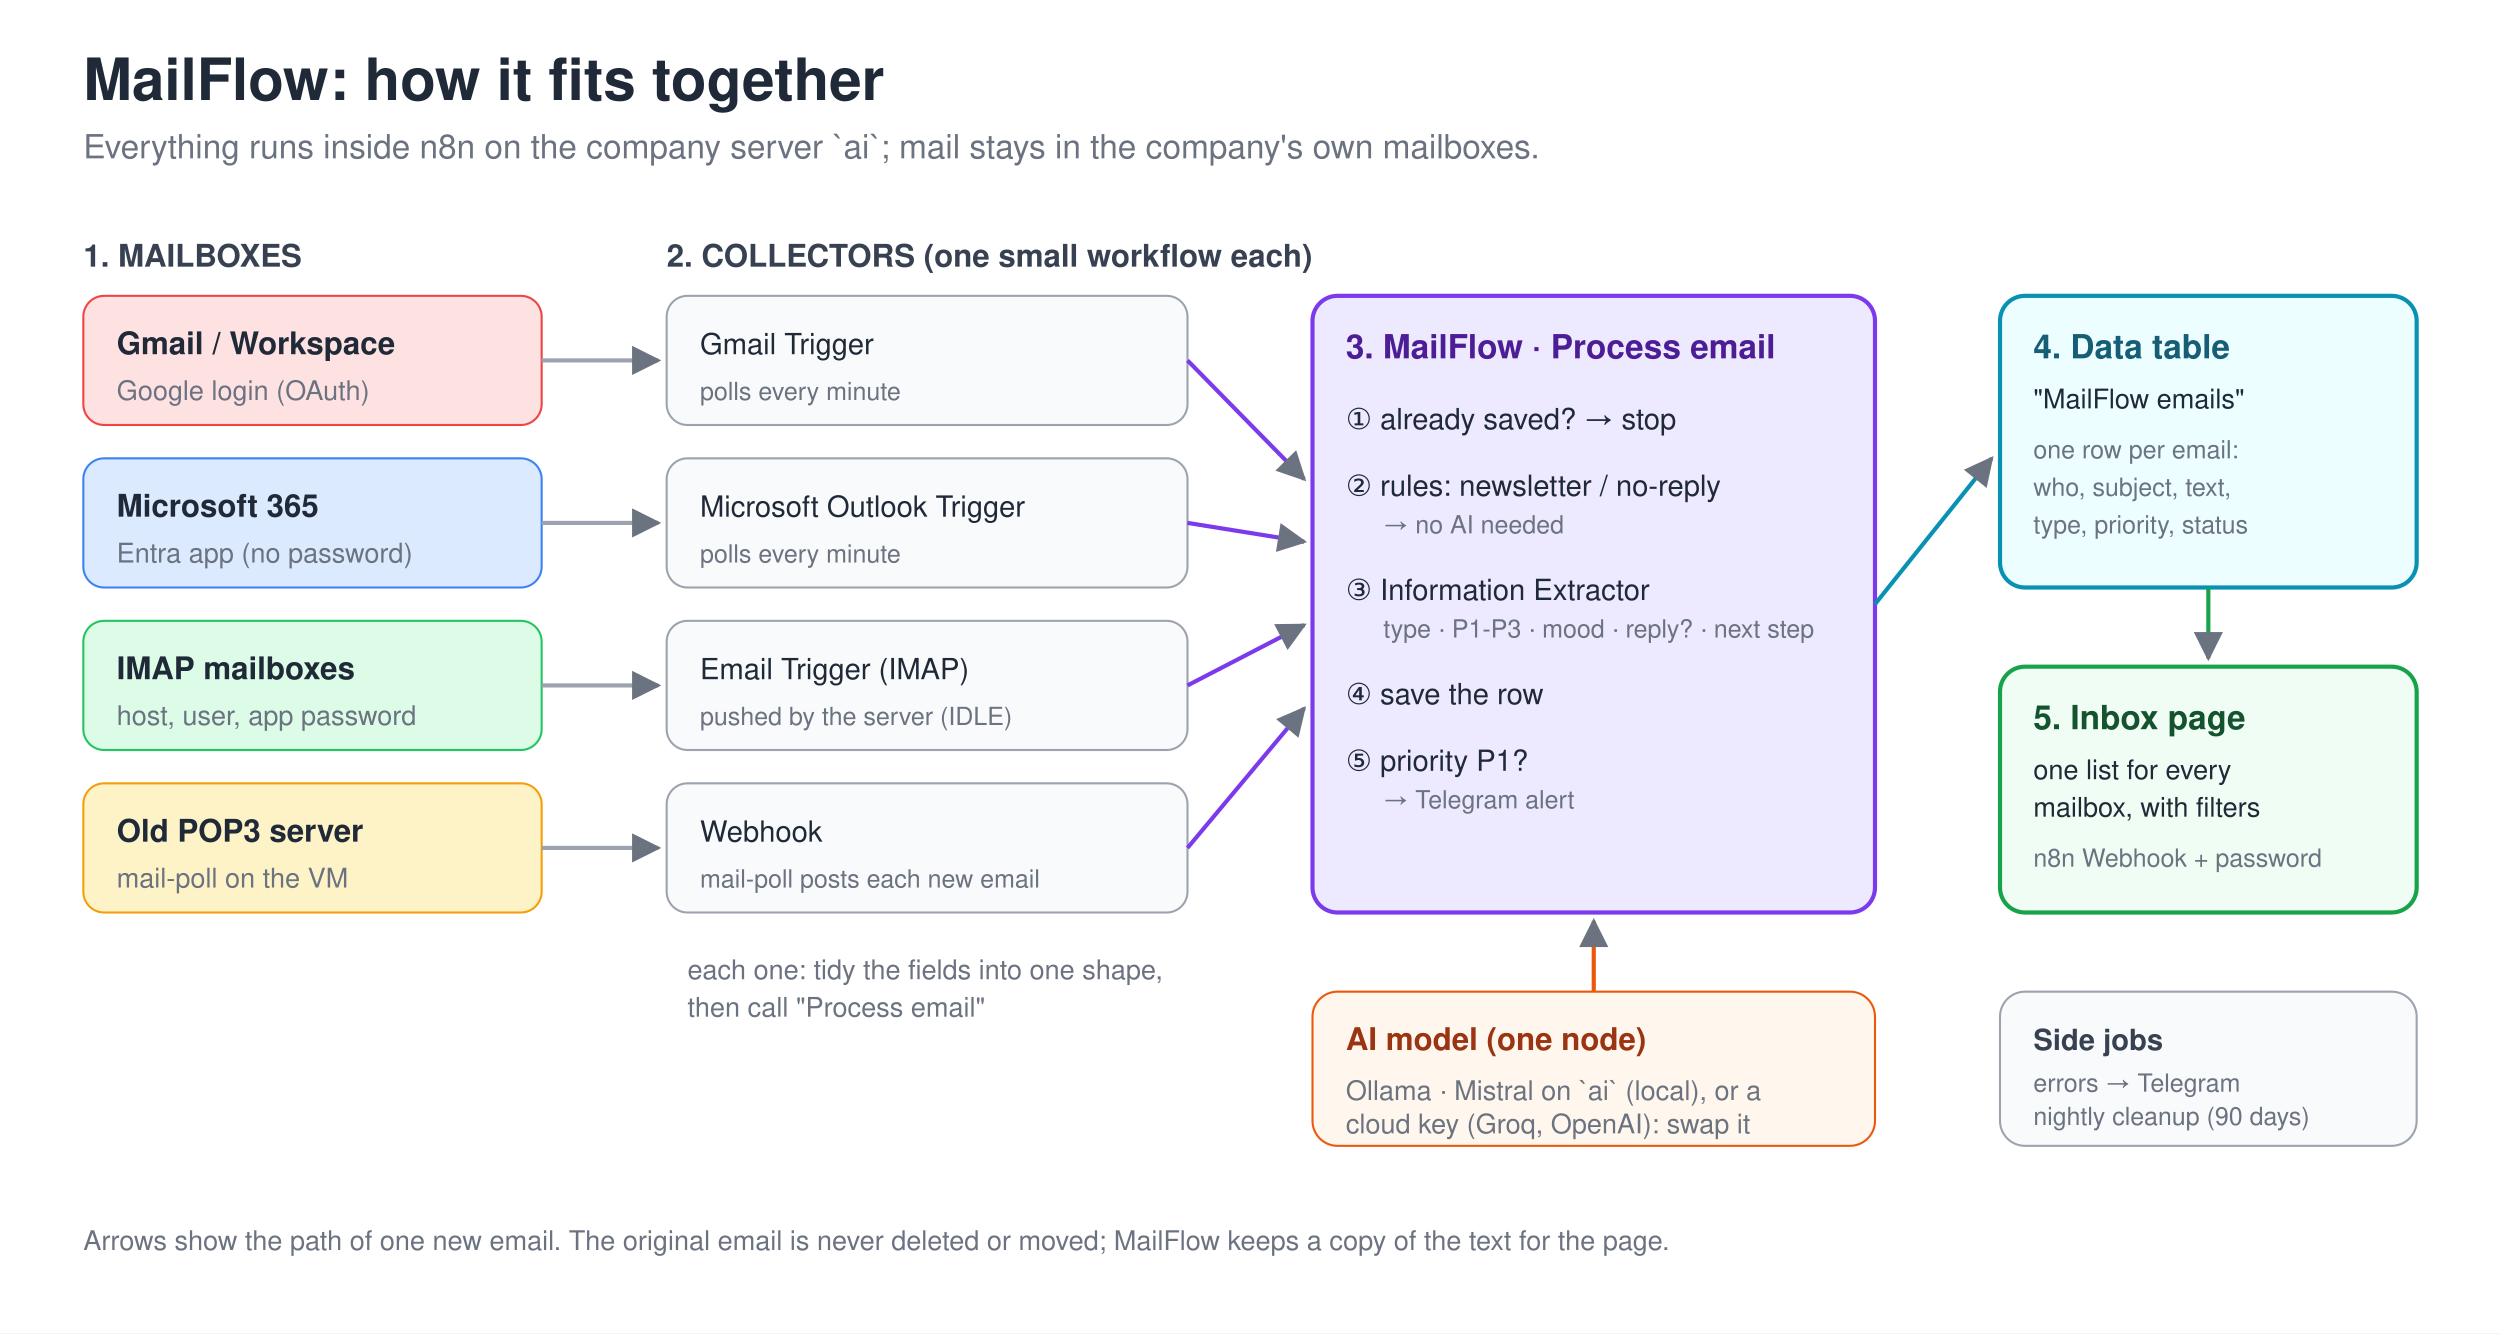
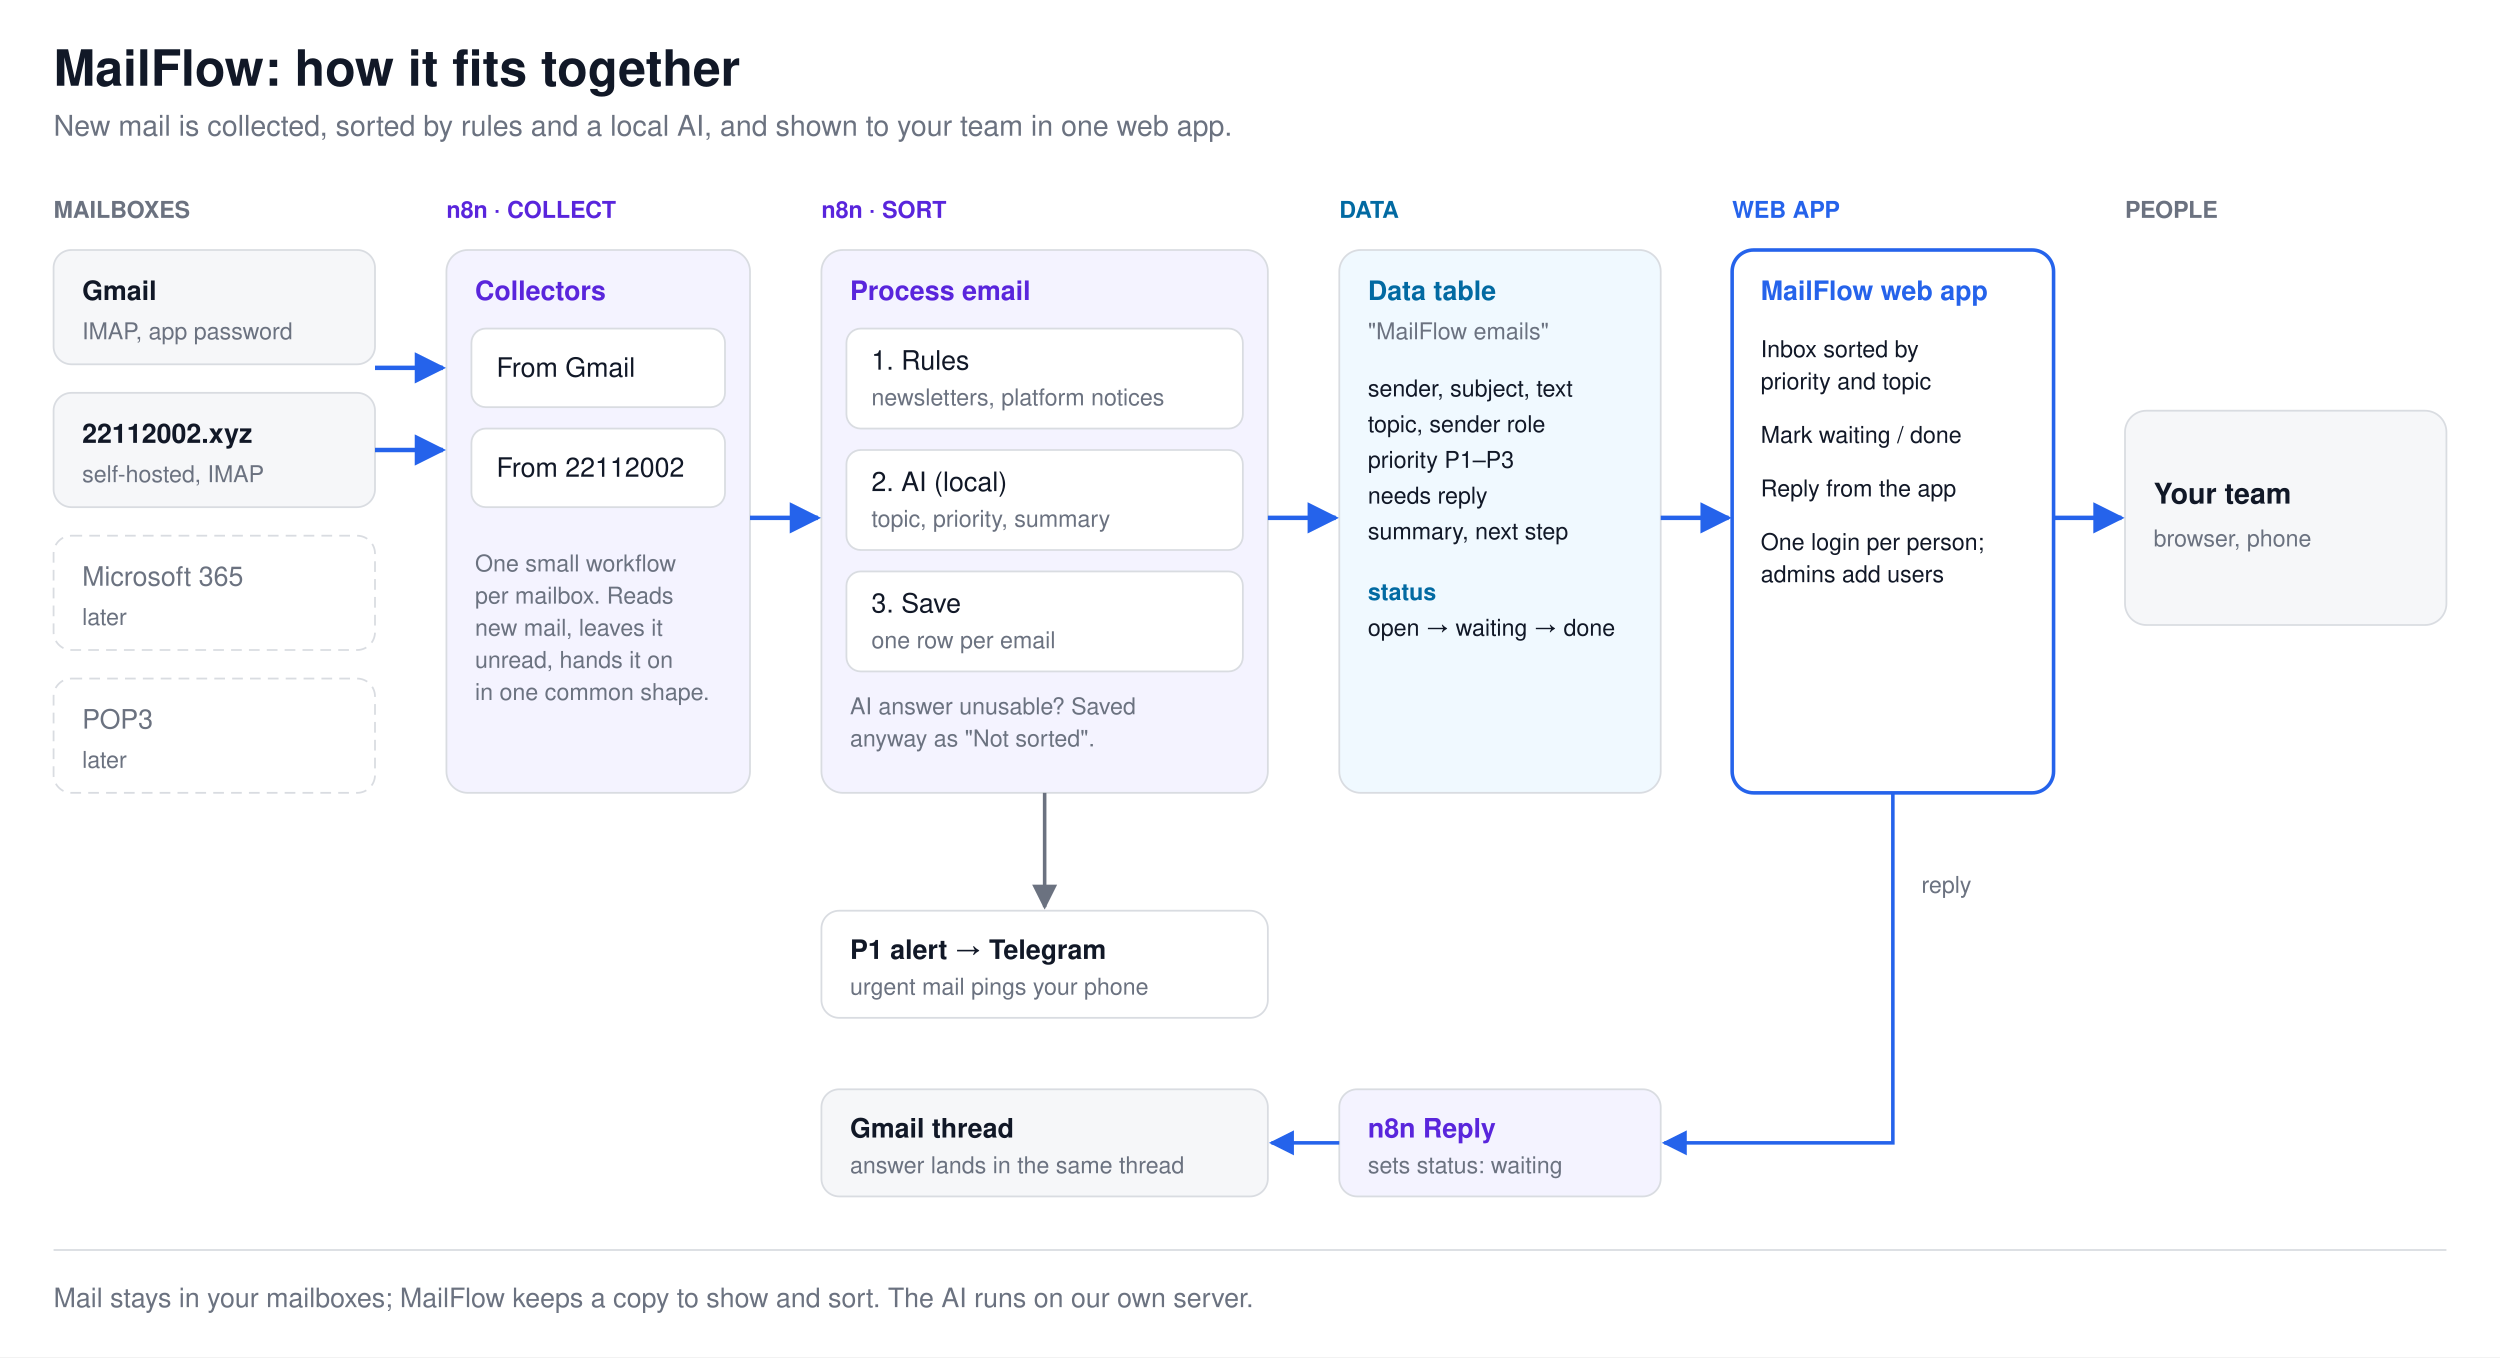
- <svg xmlns="http://www.w3.org/2000/svg" viewBox="0 0 1200 640" font-family="Helvetica, Arial, sans-serif">
-   <rect width="1200" height="640" fill="#ffffff" />
-   <text x="40" y="48" font-size="28" font-weight="bold" fill="#1f2937">MailFlow: how it fits together</text>
-   <text x="40" y="76" font-size="16" fill="#6b7280">Everything runs inside n8n on the company server `ai`; mail stays in the company's own mailboxes.</text>
-   <text x="40" y="128" font-size="15" font-weight="bold" fill="#374151">1. MAILBOXES</text>
-   <g font-size="15" fill="#1f2937">
-     <rect x="40" y="142" width="220" height="62" rx="10" fill="#fee2e2" stroke="#ef4444" />
-     <text x="56" y="170" font-weight="bold">Gmail / Workspace</text>
-     <text x="56" y="192" font-size="13" fill="#6b7280">Google login (OAuth)</text>
-     <rect x="40" y="220" width="220" height="62" rx="10" fill="#dbeafe" stroke="#3b82f6" />
-     <text x="56" y="248" font-weight="bold">Microsoft 365</text>
-     <text x="56" y="270" font-size="13" fill="#6b7280">Entra app (no password)</text>
-     <rect x="40" y="298" width="220" height="62" rx="10" fill="#dcfce7" stroke="#22c55e" />
-     <text x="56" y="326" font-weight="bold">IMAP mailboxes</text>
-     <text x="56" y="348" font-size="13" fill="#6b7280">host, user, app password</text>
-     <rect x="40" y="376" width="220" height="62" rx="10" fill="#fef3c7" stroke="#f59e0b" />
-     <text x="56" y="404" font-weight="bold">Old POP3 server</text>
-     <text x="56" y="426" font-size="13" fill="#6b7280">mail-poll on the VM</text>
-   </g>
-   <text x="320" y="128" font-size="15" font-weight="bold" fill="#374151">2. COLLECTORS (one small workflow each)</text>
-   <g font-size="14" fill="#1f2937">
-     <rect x="320" y="142" width="250" height="62" rx="10" fill="#f9fafb" stroke="#9ca3af" />
-     <text x="336" y="170">Gmail Trigger</text>
-     <text x="336" y="192" font-size="12" fill="#6b7280">polls every minute</text>
-     <rect x="320" y="220" width="250" height="62" rx="10" fill="#f9fafb" stroke="#9ca3af" />
-     <text x="336" y="248">Microsoft Outlook Trigger</text>
-     <text x="336" y="270" font-size="12" fill="#6b7280">polls every minute</text>
-     <rect x="320" y="298" width="250" height="62" rx="10" fill="#f9fafb" stroke="#9ca3af" />
-     <text x="336" y="326">Email Trigger (IMAP)</text>
-     <text x="336" y="348" font-size="12" fill="#6b7280">pushed by the server (IDLE)</text>
-     <rect x="320" y="376" width="250" height="62" rx="10" fill="#f9fafb" stroke="#9ca3af" />
-     <text x="336" y="404">Webhook</text>
-     <text x="336" y="426" font-size="12" fill="#6b7280">mail-poll posts each new email</text>
-   </g>
-   <g stroke="#9ca3af" stroke-width="2" marker-end="url(#a)">
-     <line x1="260" y1="173" x2="316" y2="173" />
-     <line x1="260" y1="251" x2="316" y2="251" />
-     <line x1="260" y1="329" x2="316" y2="329" />
-     <line x1="260" y1="407" x2="316" y2="407" />
-   </g>
-   <text x="330" y="470" font-size="13" fill="#6b7280">each one: tidy the fields into one shape,</text>
-   <text x="330" y="488" font-size="13" fill="#6b7280">then call "Process email"</text>
-   <rect x="630" y="142" width="270" height="296" rx="12" fill="#ede9fe" stroke="#7c3aed" stroke-width="2" />
-   <text x="646" y="172" font-size="16" font-weight="bold" fill="#4c1d95">3. MailFlow · Process email</text>
-   <g font-size="14" fill="#1f2937">
-     <text x="646" y="206">① already saved? → stop</text>
-     <text x="646" y="238">② rules: newsletter / no-reply</text>
-     <text x="664" y="256" font-size="12" fill="#6b7280">→ no AI needed</text>
-     <text x="646" y="288">③ Information Extractor</text>
-     <text x="664" y="306" font-size="12" fill="#6b7280">type · P1-P3 · mood · reply? · next step</text>
-     <text x="646" y="338">④ save the row</text>
-     <text x="646" y="370">⑤ priority P1?</text>
-     <text x="664" y="388" font-size="12" fill="#6b7280">→ Telegram alert</text>
-   </g>
-   <g stroke="#7c3aed" stroke-width="2" marker-end="url(#a)">
-     <line x1="570" y1="173" x2="626" y2="230" />
-     <line x1="570" y1="251" x2="626" y2="260" />
-     <line x1="570" y1="329" x2="626" y2="300" />
-     <line x1="570" y1="407" x2="626" y2="340" />
-   </g>
-   <rect x="630" y="476" width="270" height="74" rx="12" fill="#fff7ed" stroke="#ea580c" />
-   <text x="646" y="504" font-size="15" font-weight="bold" fill="#9a3412">AI model (one node)</text>
-   <text x="646" y="528" font-size="13" fill="#6b7280">Ollama · Mistral on `ai` (local), or a</text>
-   <text x="646" y="544" font-size="13" fill="#6b7280">cloud key (Groq, OpenAI): swap it</text>
-   <line x1="765" y1="476" x2="765" y2="442" stroke="#ea580c" stroke-width="2" marker-end="url(#a)" />
-   <rect x="960" y="142" width="200" height="140" rx="12" fill="#ecfeff" stroke="#0891b2" stroke-width="2" />
-   <text x="976" y="172" font-size="16" font-weight="bold" fill="#155e75">4. Data table</text>
-   <text x="976" y="196" font-size="13" fill="#1f2937">"MailFlow emails"</text>
-   <text x="976" y="220" font-size="12" fill="#6b7280">one row per email:</text>
-   <text x="976" y="238" font-size="12" fill="#6b7280">who, subject, text,</text>
-   <text x="976" y="256" font-size="12" fill="#6b7280">type, priority, status</text>
-   <line x1="900" y1="290" x2="956" y2="220" stroke="#0891b2" stroke-width="2" marker-end="url(#a)" />
-   <rect x="960" y="320" width="200" height="118" rx="12" fill="#f0fdf4" stroke="#16a34a" stroke-width="2" />
-   <text x="976" y="350" font-size="16" font-weight="bold" fill="#14532d">5. Inbox page</text>
-   <text x="976" y="374" font-size="13" fill="#1f2937">one list for every</text>
-   <text x="976" y="392" font-size="13" fill="#1f2937">mailbox, with filters</text>
-   <text x="976" y="416" font-size="12" fill="#6b7280">n8n Webhook + password</text>
-   <line x1="1060" y1="282" x2="1060" y2="316" stroke="#16a34a" stroke-width="2" marker-end="url(#a)" />
-   <rect x="960" y="476" width="200" height="74" rx="12" fill="#f9fafb" stroke="#9ca3af" />
-   <text x="976" y="504" font-size="14" font-weight="bold" fill="#374151">Side jobs</text>
-   <text x="976" y="524" font-size="12" fill="#6b7280">errors → Telegram</text>
-   <text x="976" y="540" font-size="12" fill="#6b7280">nightly cleanup (90 days)</text>
-   <text x="40" y="600" font-size="13" fill="#6b7280">Arrows show the path of one new email. The original email is never deleted or moved; MailFlow keeps a copy of the text for the page.</text>
+ <svg xmlns="http://www.w3.org/2000/svg" viewBox="0 0 1400 760" width="1400" height="760" font-family="Helvetica, Arial, sans-serif">
  <defs>
    <marker id="a" viewBox="0 0 10 10" refX="9" refY="5" markerWidth="7" markerHeight="7" orient="auto">
+       <path d="M0,0 L10,5 L0,10 z" fill="#2563eb" />
+     </marker>
+     <marker id="g" viewBox="0 0 10 10" refX="9" refY="5" markerWidth="7" markerHeight="7" orient="auto">
      <path d="M0,0 L10,5 L0,10 z" fill="#6b7280" />
    </marker>
  </defs>
+   <rect width="1400" height="760" fill="#ffffff" />
+   <text x="30" y="48" font-size="28" font-weight="bold" fill="#111827">MailFlow: how it fits together</text>
+   <text x="30" y="76" font-size="16" fill="#6b7280">New mail is collected, sorted by rules and a local AI, and shown to your team in one web app.</text>
+   <g font-size="13" font-weight="bold" fill="#6b7280">
+     <text x="30" y="122">MAILBOXES</text>
+     <text x="250" y="122" fill="#5925dc">n8n · COLLECT</text>
+     <text x="460" y="122" fill="#5925dc">n8n · SORT</text>
+     <text x="750" y="122" fill="#026aa2">DATA</text>
+     <text x="970" y="122" fill="#2563eb">WEB APP</text>
+     <text x="1190" y="122">PEOPLE</text>
+   </g>
+   <g font-size="15" fill="#111827">
+     <rect x="30" y="140" width="180" height="64" rx="10" fill="#f6f7f9" stroke="#d9dce1" />
+     <text x="46" y="168" font-weight="bold">Gmail</text>
+     <text x="46" y="190" font-size="13" fill="#6b7280">IMAP, app password</text>
+     <rect x="30" y="220" width="180" height="64" rx="10" fill="#f6f7f9" stroke="#d9dce1" />
+     <text x="46" y="248" font-weight="bold">22112002.xyz</text>
+     <text x="46" y="270" font-size="13" fill="#6b7280">self-hosted, IMAP</text>
+     <rect x="30" y="300" width="180" height="64" rx="10" fill="#ffffff" stroke="#d9dce1" stroke-dasharray="6 4" />
+     <text x="46" y="328" fill="#6b7280">Microsoft 365</text>
+     <text x="46" y="350" font-size="13" fill="#6b7280">later</text>
+     <rect x="30" y="380" width="180" height="64" rx="10" fill="#ffffff" stroke="#d9dce1" stroke-dasharray="6 4" />
+     <text x="46" y="408" fill="#6b7280">POP3</text>
+     <text x="46" y="430" font-size="13" fill="#6b7280">later</text>
+   </g>
+   <rect x="250" y="140" width="170" height="304" rx="12" fill="#f4f3ff" stroke="#d9dce1" />
+   <g font-size="15" fill="#111827">
+     <text x="266" y="168" font-weight="bold" fill="#5925dc">Collectors</text>
+     <rect x="264" y="184" width="142" height="44" rx="8" fill="#ffffff" stroke="#d9dce1" />
+     <text x="278" y="211">From Gmail</text>
+     <rect x="264" y="240" width="142" height="44" rx="8" fill="#ffffff" stroke="#d9dce1" />
+     <text x="278" y="267">From 22112002</text>
+     <g font-size="13" fill="#6b7280">
+       <text x="266" y="320">One small workflow</text>
+       <text x="266" y="338">per mailbox. Reads</text>
+       <text x="266" y="356">new mail, leaves it</text>
+       <text x="266" y="374">unread, hands it on</text>
+       <text x="266" y="392">in one common shape.</text>
+     </g>
+   </g>
+   <rect x="460" y="140" width="250" height="304" rx="12" fill="#f4f3ff" stroke="#d9dce1" />
+   <g font-size="15" fill="#111827">
+     <text x="476" y="168" font-weight="bold" fill="#5925dc">Process email</text>
+     <rect x="474" y="184" width="222" height="56" rx="8" fill="#ffffff" stroke="#d9dce1" />
+     <text x="488" y="207">1. Rules</text>
+     <text x="488" y="227" font-size="13" fill="#6b7280">newsletters, platform notices</text>
+     <rect x="474" y="252" width="222" height="56" rx="8" fill="#ffffff" stroke="#d9dce1" />
+     <text x="488" y="275">2. AI (local)</text>
+     <text x="488" y="295" font-size="13" fill="#6b7280">topic, priority, summary</text>
+     <rect x="474" y="320" width="222" height="56" rx="8" fill="#ffffff" stroke="#d9dce1" />
+     <text x="488" y="343">3. Save</text>
+     <text x="488" y="363" font-size="13" fill="#6b7280">one row per email</text>
+     <text x="476" y="400" font-size="13" fill="#6b7280">AI answer unusable? Saved</text>
+     <text x="476" y="418" font-size="13" fill="#6b7280">anyway as "Not sorted".</text>
+   </g>
+   <rect x="750" y="140" width="180" height="304" rx="12" fill="#f0f9ff" stroke="#d9dce1" />
+   <g font-size="15" fill="#111827">
+     <text x="766" y="168" font-weight="bold" fill="#026aa2">Data table</text>
+     <text x="766" y="190" font-size="13" fill="#6b7280">"MailFlow emails"</text>
+     <g font-size="13" fill="#111827">
+       <text x="766" y="222">sender, subject, text</text>
+       <text x="766" y="242">topic, sender role</text>
+       <text x="766" y="262">priority P1–P3</text>
+       <text x="766" y="282">needs reply</text>
+       <text x="766" y="302">summary, next step</text>
+     </g>
+     <text x="766" y="336" font-size="13" font-weight="bold" fill="#026aa2">status</text>
+     <text x="766" y="356" font-size="13">open → waiting → done</text>
+   </g>
+   <rect x="970" y="140" width="180" height="304" rx="12" fill="#ffffff" stroke="#2563eb" stroke-width="2" />
+   <g font-size="15" fill="#111827">
+     <text x="986" y="168" font-weight="bold" fill="#2563eb">MailFlow web app</text>
+     <g font-size="13" fill="#111827">
+       <text x="986" y="200">Inbox sorted by</text>
+       <text x="986" y="218">priority and topic</text>
+       <text x="986" y="248">Mark waiting / done</text>
+       <text x="986" y="278">Reply from the app</text>
+       <text x="986" y="308">One login per person;</text>
+       <text x="986" y="326">admins add users</text>
+     </g>
+   </g>
+   <rect x="1190" y="230" width="180" height="120" rx="12" fill="#f6f7f9" stroke="#d9dce1" />
+   <text x="1206" y="282" font-size="16" font-weight="bold" fill="#111827">Your team</text>
+   <text x="1206" y="306" font-size="13" fill="#6b7280">browser, phone</text>
+   <g stroke="#2563eb" stroke-width="2.5" fill="none" marker-end="url(#a)">
+     <line x1="210" y1="206" x2="248" y2="206" />
+     <line x1="210" y1="252" x2="248" y2="252" />
+     <line x1="420" y1="290" x2="458" y2="290" />
+     <line x1="710" y1="290" x2="748" y2="290" />
+     <line x1="930" y1="290" x2="968" y2="290" />
+     <line x1="1150" y1="290" x2="1188" y2="290" />
+   </g>
+   <line x1="585" y1="444" x2="585" y2="508" stroke="#6b7280" stroke-width="2" marker-end="url(#g)" />
+   <rect x="460" y="510" width="250" height="60" rx="10" fill="#ffffff" stroke="#d9dce1" />
+   <text x="476" y="537" font-size="15" font-weight="bold" fill="#111827">P1 alert → Telegram</text>
+   <text x="476" y="557" font-size="13" fill="#6b7280">urgent mail pings your phone</text>
+   <text x="1076" y="500" font-size="13" fill="#6b7280">reply</text>
+   <path d="M1060,444 L1060,640 L932,640" stroke="#2563eb" stroke-width="2" fill="none" marker-end="url(#a)" />
+   <rect x="750" y="610" width="180" height="60" rx="10" fill="#f4f3ff" stroke="#d9dce1" />
+   <text x="766" y="637" font-size="15" font-weight="bold" fill="#5925dc">n8n Reply</text>
+   <text x="766" y="657" font-size="13" fill="#6b7280">sets status: waiting</text>
+   <line x1="750" y1="640" x2="712" y2="640" stroke="#2563eb" stroke-width="2" marker-end="url(#a)" />
+   <rect x="460" y="610" width="250" height="60" rx="10" fill="#f6f7f9" stroke="#d9dce1" />
+   <text x="476" y="637" font-size="15" font-weight="bold" fill="#111827">Gmail thread</text>
+   <text x="476" y="657" font-size="13" fill="#6b7280">answer lands in the same thread</text>
+   <line x1="30" y1="700" x2="1370" y2="700" stroke="#d9dce1" />
+   <text x="30" y="732" font-size="15" fill="#6b7280">Mail stays in your mailboxes; MailFlow keeps a copy to show and sort. The AI runs on our own server.</text>
</svg>
